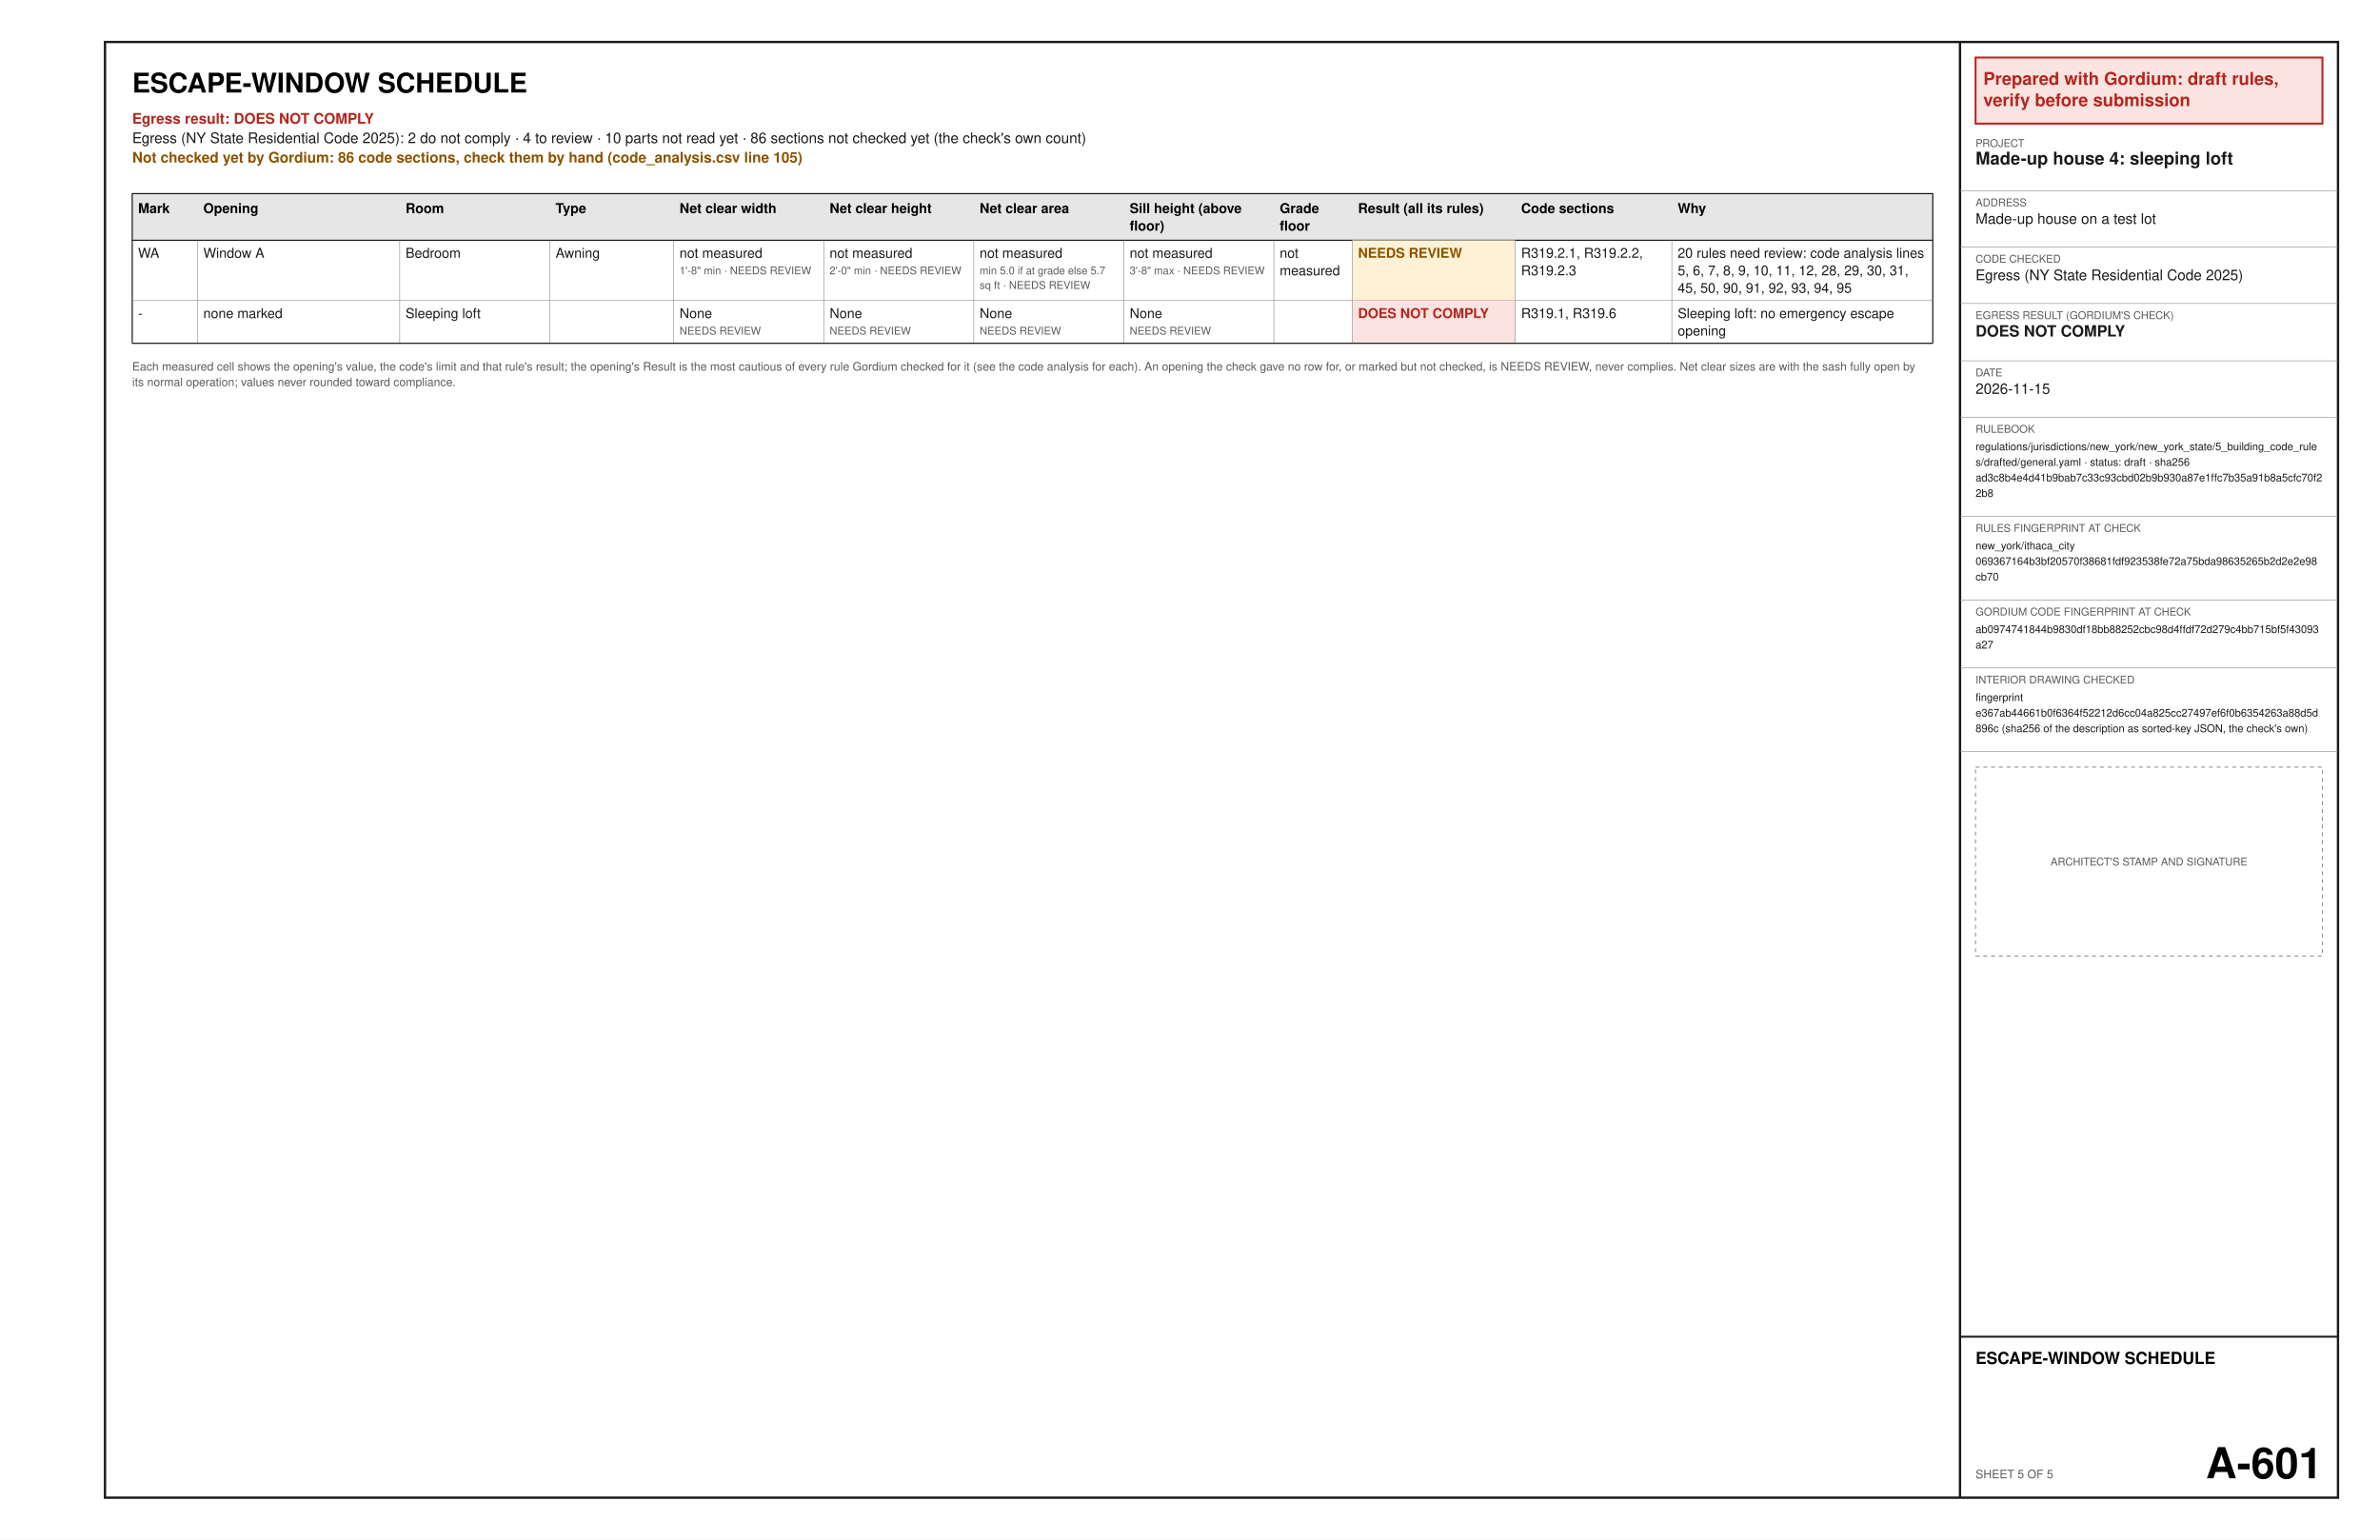
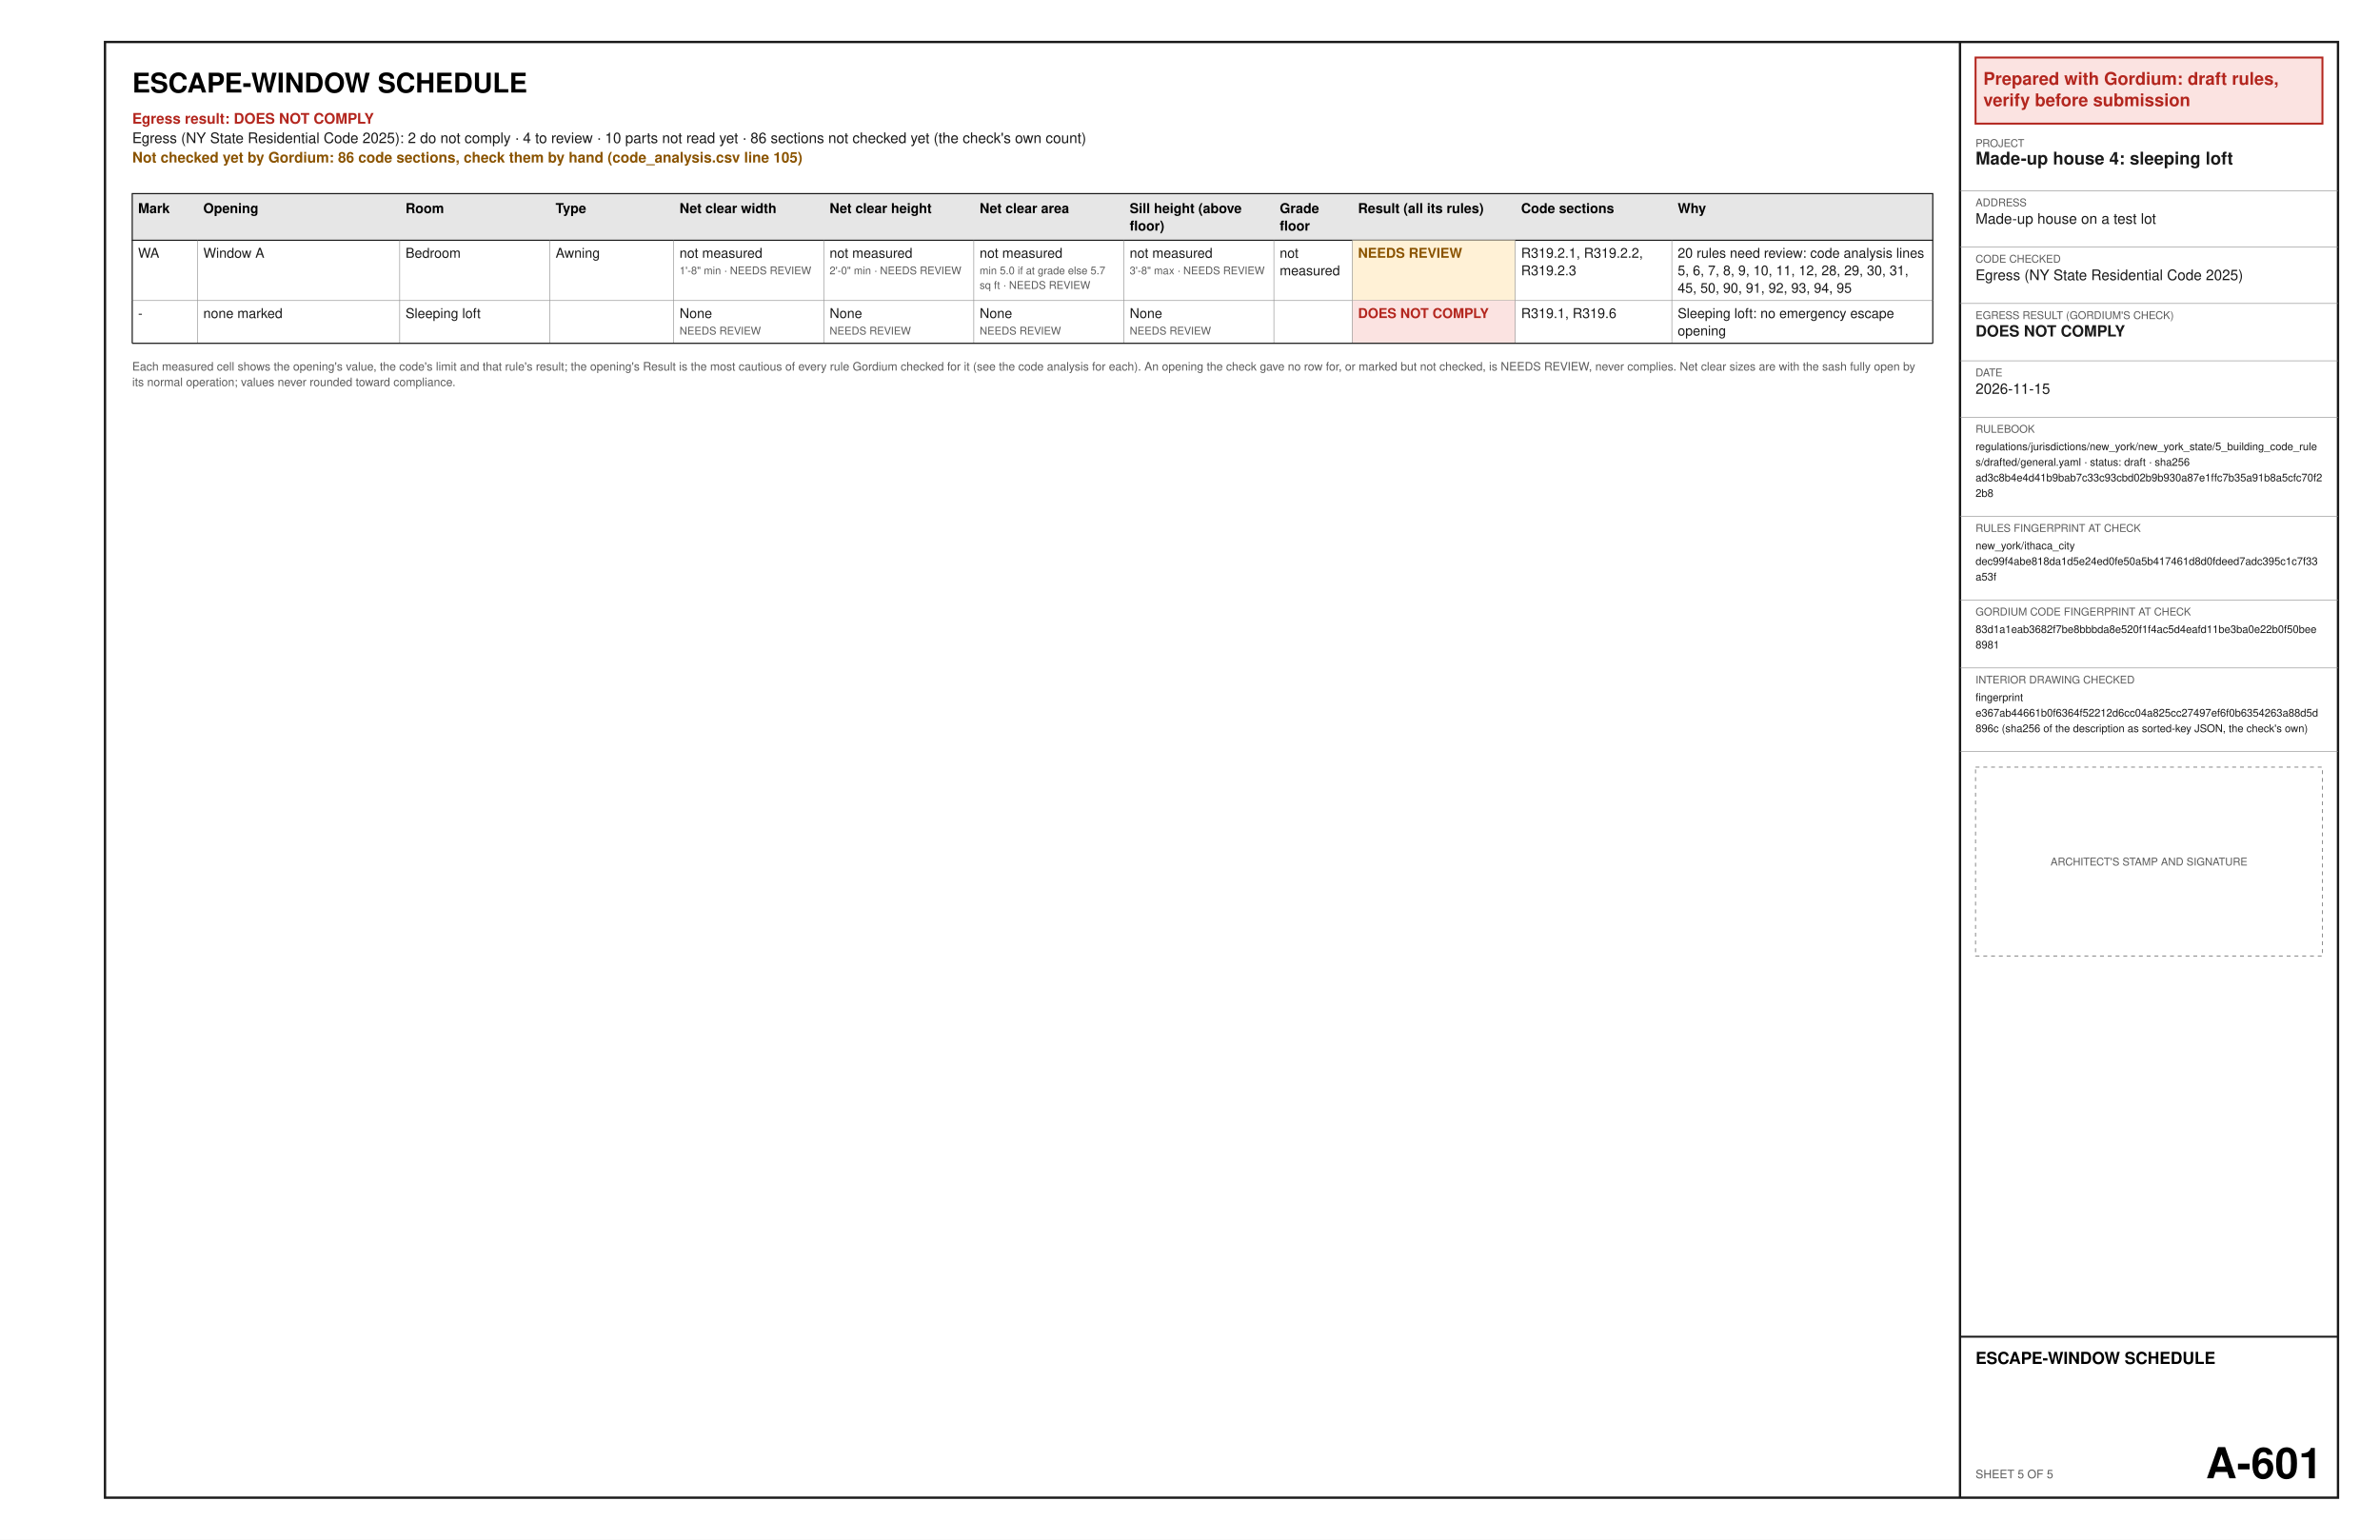
<svg xmlns="http://www.w3.org/2000/svg" width="17in" height="11in" viewBox="0 0 1224 792" font-family="Helvetica, Arial, sans-serif">
  <rect x="0" y="0" width="1224" height="792" fill="#ffffff" />
  <text x="68" y="47.6" font-size="14" font-weight="bold" text-anchor="start" fill="#000000" xml:space="preserve">ESCAPE-WINDOW SCHEDULE</text>
  <text x="68" y="63.6" font-size="7.5" font-weight="bold" text-anchor="start" fill="#b3261e" xml:space="preserve">Egress result: DOES NOT COMPLY</text>
  <text x="68" y="73.6" font-size="7.5" text-anchor="start" fill="#1a1a1a" xml:space="preserve">Egress (NY State Residential Code 2025): 2 do not comply · 4 to review · 10 parts not read yet · 86 sections not checked yet (the check's own count)</text>
  <text x="68" y="83.6" font-size="7.5" font-weight="bold" text-anchor="start" fill="#8a5300" xml:space="preserve">Not checked yet by Gordium: 86 code sections, check them by hand (code_analysis.csv line 105)</text>
  <polygon points="68,99.6 994,99.6 994,123.6 68,123.6" fill="#e6e6e6" stroke="#1a1a1a" stroke-width="0.6" />
  <text x="71" y="109.6" font-size="7" font-weight="bold" text-anchor="start" fill="#000000" xml:space="preserve">Mark</text>
  <text x="104.55" y="109.6" font-size="7" font-weight="bold" text-anchor="start" fill="#000000" xml:space="preserve">Opening</text>
  <text x="208.56" y="109.6" font-size="7" font-weight="bold" text-anchor="start" fill="#000000" xml:space="preserve">Room</text>
  <text x="285.72" y="109.6" font-size="7" font-weight="bold" text-anchor="start" fill="#000000" xml:space="preserve">Type</text>
  <text x="349.47" y="109.6" font-size="7" font-weight="bold" text-anchor="start" fill="#000000" xml:space="preserve">Net clear width</text>
  <text x="426.64" y="109.6" font-size="7" font-weight="bold" text-anchor="start" fill="#000000" xml:space="preserve">Net clear height</text>
  <text x="503.8" y="109.6" font-size="7" font-weight="bold" text-anchor="start" fill="#000000" xml:space="preserve">Net clear area</text>
  <text x="580.97" y="109.6" font-size="7" font-weight="bold" text-anchor="start" fill="#000000" xml:space="preserve">Sill height (above</text>
  <text x="580.97" y="118.6" font-size="7" font-weight="bold" text-anchor="start" fill="#000000" xml:space="preserve">floor)</text>
  <text x="658.14" y="109.6" font-size="7" font-weight="bold" text-anchor="start" fill="#000000" xml:space="preserve">Grade</text>
  <text x="658.14" y="118.6" font-size="7" font-weight="bold" text-anchor="start" fill="#000000" xml:space="preserve">floor</text>
  <text x="698.4" y="109.6" font-size="7" font-weight="bold" text-anchor="start" fill="#000000" xml:space="preserve">Result (all its rules)</text>
  <text x="782.28" y="109.6" font-size="7" font-weight="bold" text-anchor="start" fill="#000000" xml:space="preserve">Code sections</text>
  <text x="862.8" y="109.6" font-size="7" font-weight="bold" text-anchor="start" fill="#000000" xml:space="preserve">Why</text>
  <text x="71" y="132.6" font-size="7" text-anchor="start" fill="#1a1a1a" xml:space="preserve">WA</text>
  <text x="104.55" y="132.6" font-size="7" text-anchor="start" fill="#1a1a1a" xml:space="preserve">Window A</text>
  <text x="208.56" y="132.6" font-size="7" text-anchor="start" fill="#1a1a1a" xml:space="preserve">Bedroom</text>
  <text x="285.72" y="132.6" font-size="7" text-anchor="start" fill="#1a1a1a" xml:space="preserve">Awning</text>
  <text x="349.47" y="132.6" font-size="7" text-anchor="start" fill="#1a1a1a" xml:space="preserve">not measured</text>
  <text x="349.47" y="141.1" font-size="5.5" text-anchor="start" fill="#5a5a5a" xml:space="preserve">1'-8" min · NEEDS REVIEW</text>
  <text x="426.64" y="132.6" font-size="7" text-anchor="start" fill="#1a1a1a" xml:space="preserve">not measured</text>
  <text x="426.64" y="141.1" font-size="5.5" text-anchor="start" fill="#5a5a5a" xml:space="preserve">2'-0" min · NEEDS REVIEW</text>
  <text x="503.8" y="132.6" font-size="7" text-anchor="start" fill="#1a1a1a" xml:space="preserve">not measured</text>
  <text x="503.8" y="141.1" font-size="5.5" text-anchor="start" fill="#5a5a5a" xml:space="preserve">min 5.0 if at grade else 5.7</text>
  <text x="503.8" y="148.6" font-size="5.5" text-anchor="start" fill="#5a5a5a" xml:space="preserve">sq ft · NEEDS REVIEW</text>
  <text x="580.97" y="132.6" font-size="7" text-anchor="start" fill="#1a1a1a" xml:space="preserve">not measured</text>
  <text x="580.97" y="141.1" font-size="5.5" text-anchor="start" fill="#5a5a5a" xml:space="preserve">3'-8" max · NEEDS REVIEW</text>
  <text x="658.14" y="132.6" font-size="7" text-anchor="start" fill="#1a1a1a" xml:space="preserve">not</text>
  <text x="658.14" y="141.6" font-size="7" text-anchor="start" fill="#1a1a1a" xml:space="preserve">measured</text>
  <polygon points="695.4,123.6 779.28,123.6 779.28,154.6 695.4,154.6" fill="#fff1d6" />
  <text x="698.4" y="132.6" font-size="7" font-weight="bold" text-anchor="start" fill="#8a5300" xml:space="preserve">NEEDS REVIEW</text>
  <text x="782.28" y="132.6" font-size="7" text-anchor="start" fill="#1a1a1a" xml:space="preserve">R319.2.1, R319.2.2,</text>
  <text x="782.28" y="141.6" font-size="7" text-anchor="start" fill="#1a1a1a" xml:space="preserve">R319.2.3</text>
  <text x="862.8" y="132.6" font-size="7" text-anchor="start" fill="#1a1a1a" xml:space="preserve">20 rules need review: code analysis lines</text>
  <text x="862.8" y="141.6" font-size="7" text-anchor="start" fill="#1a1a1a" xml:space="preserve">5, 6, 7, 8, 9, 10, 11, 12, 28, 29, 30, 31,</text>
  <text x="862.8" y="150.6" font-size="7" text-anchor="start" fill="#1a1a1a" xml:space="preserve">45, 50, 90, 91, 92, 93, 94, 95</text>
  <line x1="68" y1="154.6" x2="994" y2="154.6" stroke="#8c8c8c" stroke-width="0.3" />
  <line x1="101.55" y1="123.6" x2="101.55" y2="154.6" stroke="#8c8c8c" stroke-width="0.3" />
  <line x1="205.56" y1="123.6" x2="205.56" y2="154.6" stroke="#8c8c8c" stroke-width="0.3" />
  <line x1="282.72" y1="123.6" x2="282.72" y2="154.6" stroke="#8c8c8c" stroke-width="0.3" />
  <line x1="346.47" y1="123.6" x2="346.47" y2="154.6" stroke="#8c8c8c" stroke-width="0.3" />
  <line x1="423.64" y1="123.6" x2="423.64" y2="154.6" stroke="#8c8c8c" stroke-width="0.3" />
  <line x1="500.8" y1="123.6" x2="500.8" y2="154.6" stroke="#8c8c8c" stroke-width="0.3" />
  <line x1="577.97" y1="123.6" x2="577.97" y2="154.6" stroke="#8c8c8c" stroke-width="0.3" />
  <line x1="655.14" y1="123.6" x2="655.14" y2="154.6" stroke="#8c8c8c" stroke-width="0.3" />
  <line x1="695.4" y1="123.6" x2="695.4" y2="154.6" stroke="#8c8c8c" stroke-width="0.3" />
  <line x1="779.28" y1="123.6" x2="779.28" y2="154.6" stroke="#8c8c8c" stroke-width="0.3" />
  <line x1="859.8" y1="123.6" x2="859.8" y2="154.6" stroke="#8c8c8c" stroke-width="0.3" />
  <line x1="68" y1="123.6" x2="68" y2="154.6" stroke="#1a1a1a" stroke-width="0.6" />
  <line x1="994" y1="123.6" x2="994" y2="154.6" stroke="#1a1a1a" stroke-width="0.6" />
  <text x="71" y="163.6" font-size="7" text-anchor="start" fill="#1a1a1a" xml:space="preserve">-</text>
  <text x="104.55" y="163.6" font-size="7" text-anchor="start" fill="#1a1a1a" xml:space="preserve">none marked</text>
  <text x="208.56" y="163.6" font-size="7" text-anchor="start" fill="#1a1a1a" xml:space="preserve">Sleeping loft</text>
  <text x="285.72" y="163.6" font-size="7" text-anchor="start" fill="#1a1a1a" xml:space="preserve" />
  <text x="349.47" y="163.6" font-size="7" text-anchor="start" fill="#1a1a1a" xml:space="preserve">None</text>
  <text x="349.47" y="172.1" font-size="5.5" text-anchor="start" fill="#5a5a5a" xml:space="preserve">NEEDS REVIEW</text>
  <text x="426.64" y="163.6" font-size="7" text-anchor="start" fill="#1a1a1a" xml:space="preserve">None</text>
  <text x="426.64" y="172.1" font-size="5.5" text-anchor="start" fill="#5a5a5a" xml:space="preserve">NEEDS REVIEW</text>
  <text x="503.8" y="163.6" font-size="7" text-anchor="start" fill="#1a1a1a" xml:space="preserve">None</text>
  <text x="503.8" y="172.1" font-size="5.5" text-anchor="start" fill="#5a5a5a" xml:space="preserve">NEEDS REVIEW</text>
  <text x="580.97" y="163.6" font-size="7" text-anchor="start" fill="#1a1a1a" xml:space="preserve">None</text>
  <text x="580.97" y="172.1" font-size="5.5" text-anchor="start" fill="#5a5a5a" xml:space="preserve">NEEDS REVIEW</text>
  <text x="658.14" y="163.6" font-size="7" text-anchor="start" fill="#1a1a1a" xml:space="preserve" />
  <polygon points="695.4,154.6 779.28,154.6 779.28,176.6 695.4,176.6" fill="#fbe3e1" />
  <text x="698.4" y="163.6" font-size="7" font-weight="bold" text-anchor="start" fill="#b3261e" xml:space="preserve">DOES NOT COMPLY</text>
  <text x="782.28" y="163.6" font-size="7" text-anchor="start" fill="#1a1a1a" xml:space="preserve">R319.1, R319.6</text>
  <text x="862.8" y="163.6" font-size="7" text-anchor="start" fill="#1a1a1a" xml:space="preserve">Sleeping loft: no emergency escape</text>
  <text x="862.8" y="172.6" font-size="7" text-anchor="start" fill="#1a1a1a" xml:space="preserve">opening</text>
  <line x1="68" y1="176.6" x2="994" y2="176.6" stroke="#8c8c8c" stroke-width="0.3" />
  <line x1="101.55" y1="154.6" x2="101.55" y2="176.6" stroke="#8c8c8c" stroke-width="0.3" />
  <line x1="205.56" y1="154.6" x2="205.56" y2="176.6" stroke="#8c8c8c" stroke-width="0.3" />
  <line x1="282.72" y1="154.6" x2="282.72" y2="176.6" stroke="#8c8c8c" stroke-width="0.3" />
  <line x1="346.47" y1="154.6" x2="346.47" y2="176.6" stroke="#8c8c8c" stroke-width="0.3" />
  <line x1="423.64" y1="154.6" x2="423.64" y2="176.6" stroke="#8c8c8c" stroke-width="0.3" />
  <line x1="500.8" y1="154.6" x2="500.8" y2="176.6" stroke="#8c8c8c" stroke-width="0.3" />
  <line x1="577.97" y1="154.6" x2="577.97" y2="176.6" stroke="#8c8c8c" stroke-width="0.3" />
  <line x1="655.14" y1="154.6" x2="655.14" y2="176.6" stroke="#8c8c8c" stroke-width="0.3" />
  <line x1="695.4" y1="154.6" x2="695.4" y2="176.6" stroke="#8c8c8c" stroke-width="0.3" />
  <line x1="779.28" y1="154.6" x2="779.28" y2="176.6" stroke="#8c8c8c" stroke-width="0.3" />
  <line x1="859.8" y1="154.6" x2="859.8" y2="176.6" stroke="#8c8c8c" stroke-width="0.3" />
  <line x1="68" y1="154.6" x2="68" y2="176.6" stroke="#1a1a1a" stroke-width="0.6" />
  <line x1="994" y1="154.6" x2="994" y2="176.6" stroke="#1a1a1a" stroke-width="0.6" />
  <line x1="68" y1="176.6" x2="994" y2="176.6" stroke="#1a1a1a" stroke-width="0.6" />
  <text x="68" y="190.6" font-size="6" text-anchor="start" fill="#5a5a5a" xml:space="preserve">Each measured cell shows the opening's value, the code's limit and that rule's result; the opening's Result is the most cautious of every rule Gordium checked for it (see the code analysis for each). An opening the check gave no row for, or marked but not checked, is NEEDS REVIEW, never complies. Net clear sizes are with the sash fully open by</text>
  <text x="68" y="198.6" font-size="6" text-anchor="start" fill="#5a5a5a" xml:space="preserve">its normal operation; values never rounded toward compliance.</text>
  <polygon points="54,21.6 1202.4,21.6 1202.4,770.4 54,770.4" fill="none" stroke="#1a1a1a" stroke-width="1.2" />
  <line x1="1008" y1="21.6" x2="1008" y2="770.4" stroke="#1a1a1a" stroke-width="1.2" />
  <polygon points="1016,29.6 1194.4,29.6 1194.4,63.6 1016,63.6" fill="#fbe3e1" stroke="#b3261e" stroke-width="1" />
  <text x="1020" y="43.6" font-size="9" font-weight="bold" text-anchor="start" fill="#b3261e" xml:space="preserve">Prepared with Gordium: draft rules,</text>
  <text x="1020" y="54.6" font-size="9" font-weight="bold" text-anchor="start" fill="#b3261e" xml:space="preserve">verify before submission</text>
  <text x="1016" y="75.6" font-size="5.5" text-anchor="start" fill="#5a5a5a" xml:space="preserve">PROJECT</text>
  <text x="1016" y="84.6" font-size="9" font-weight="bold" text-anchor="start" fill="#1a1a1a" xml:space="preserve">Made-up house 4: sleeping loft</text>
  <line x1="1008" y1="98.1" x2="1202.4" y2="98.1" stroke="#8c8c8c" stroke-width="0.3" />
  <text x="1016" y="106.1" font-size="5.5" text-anchor="start" fill="#5a5a5a" xml:space="preserve">ADDRESS</text>
  <text x="1016" y="115.1" font-size="7.5" text-anchor="start" fill="#1a1a1a" xml:space="preserve">Made-up house on a test lot</text>
  <line x1="1008" y1="127.1" x2="1202.4" y2="127.1" stroke="#8c8c8c" stroke-width="0.3" />
  <text x="1016" y="135.1" font-size="5.5" text-anchor="start" fill="#5a5a5a" xml:space="preserve">CODE CHECKED</text>
  <text x="1016" y="144.1" font-size="7.5" text-anchor="start" fill="#1a1a1a" xml:space="preserve">Egress (NY State Residential Code 2025)</text>
  <line x1="1008" y1="156.1" x2="1202.4" y2="156.1" stroke="#8c8c8c" stroke-width="0.3" />
  <text x="1016" y="164.1" font-size="5.5" text-anchor="start" fill="#5a5a5a" xml:space="preserve">EGRESS RESULT (GORDIUM'S CHECK)</text>
  <text x="1016" y="173.1" font-size="8" font-weight="bold" text-anchor="start" fill="#1a1a1a" xml:space="preserve">DOES NOT COMPLY</text>
  <line x1="1008" y1="185.6" x2="1202.4" y2="185.6" stroke="#8c8c8c" stroke-width="0.3" />
  <text x="1016" y="193.6" font-size="5.5" text-anchor="start" fill="#5a5a5a" xml:space="preserve">DATE</text>
  <text x="1016" y="202.6" font-size="7.5" text-anchor="start" fill="#1a1a1a" xml:space="preserve">2026-11-15</text>
  <line x1="1008" y1="214.6" x2="1202.4" y2="214.6" stroke="#8c8c8c" stroke-width="0.3" />
  <text x="1016" y="222.6" font-size="5.5" text-anchor="start" fill="#5a5a5a" xml:space="preserve">RULEBOOK</text>
  <text x="1016" y="231.6" font-size="5.5" text-anchor="start" fill="#1a1a1a" xml:space="preserve">regulations/jurisdictions/new_york/new_york_state/5_building_code_rule</text>
  <text x="1016" y="239.6" font-size="5.5" text-anchor="start" fill="#1a1a1a" xml:space="preserve">s/drafted/general.yaml · status: draft · sha256</text>
  <text x="1016" y="247.6" font-size="5.5" text-anchor="start" fill="#1a1a1a" xml:space="preserve">ad3c8b4e4d41b9bab7c33c93cbd02b9b930a87e1ffc7b35a91b8a5cfc70f2</text>
  <text x="1016" y="255.6" font-size="5.5" text-anchor="start" fill="#1a1a1a" xml:space="preserve">2b8</text>
  <line x1="1008" y1="265.6" x2="1202.4" y2="265.6" stroke="#8c8c8c" stroke-width="0.3" />
  <text x="1016" y="273.6" font-size="5.5" text-anchor="start" fill="#5a5a5a" xml:space="preserve">RULES FINGERPRINT AT CHECK</text>
  <text x="1016" y="282.6" font-size="5.5" text-anchor="start" fill="#1a1a1a" xml:space="preserve">new_york/ithaca_city</text>
-   <text x="1016" y="290.6" font-size="5.5" text-anchor="start" fill="#1a1a1a" xml:space="preserve">069367164b3bf20570f38681fdf923538fe72a75bda98635265b2d2e2e98</text>
-   <text x="1016" y="298.6" font-size="5.5" text-anchor="start" fill="#1a1a1a" xml:space="preserve">cb70</text>
+   <text x="1016" y="290.6" font-size="5.5" text-anchor="start" fill="#1a1a1a" xml:space="preserve">dec99f4abe818da1d5e24ed0fe50a5b417461d8d0fdeed7adc395c1c7f33</text>
+   <text x="1016" y="298.6" font-size="5.5" text-anchor="start" fill="#1a1a1a" xml:space="preserve">a53f</text>
  <line x1="1008" y1="308.6" x2="1202.4" y2="308.6" stroke="#8c8c8c" stroke-width="0.3" />
  <text x="1016" y="316.6" font-size="5.5" text-anchor="start" fill="#5a5a5a" xml:space="preserve">GORDIUM CODE FINGERPRINT AT CHECK</text>
-   <text x="1016" y="325.6" font-size="5.5" text-anchor="start" fill="#1a1a1a" xml:space="preserve">ab0974741844b9830df18bb88252cbc98d4ffdf72d279c4bb715bf5f43093</text>
-   <text x="1016" y="333.6" font-size="5.5" text-anchor="start" fill="#1a1a1a" xml:space="preserve">a27</text>
+   <text x="1016" y="325.6" font-size="5.5" text-anchor="start" fill="#1a1a1a" xml:space="preserve">83d1a1eab3682f7be8bbbda8e520f1f4ac5d4eafd11be3ba0e22b0f50bee</text>
+   <text x="1016" y="333.6" font-size="5.5" text-anchor="start" fill="#1a1a1a" xml:space="preserve">8981</text>
  <line x1="1008" y1="343.6" x2="1202.4" y2="343.6" stroke="#8c8c8c" stroke-width="0.3" />
  <text x="1016" y="351.6" font-size="5.5" text-anchor="start" fill="#5a5a5a" xml:space="preserve">INTERIOR DRAWING CHECKED</text>
  <text x="1016" y="360.6" font-size="5.5" text-anchor="start" fill="#1a1a1a" xml:space="preserve">fingerprint</text>
  <text x="1016" y="368.6" font-size="5.5" text-anchor="start" fill="#1a1a1a" xml:space="preserve">e367ab44661b0f6364f52212d6cc04a825cc27497ef6f0b6354263a88d5d</text>
  <text x="1016" y="376.6" font-size="5.5" text-anchor="start" fill="#1a1a1a" xml:space="preserve">896c (sha256 of the description as sorted-key JSON, the check's own)</text>
  <line x1="1008" y1="386.6" x2="1202.4" y2="386.6" stroke="#8c8c8c" stroke-width="0.3" />
  <polygon points="1016,394.6 1194.4,394.6 1194.4,491.8 1016,491.8" fill="none" stroke="#8c8c8c" stroke-width="0.5" stroke-dasharray="2 2" />
  <text x="1105.2" y="445.2" font-size="5.5" text-anchor="middle" fill="#5a5a5a" xml:space="preserve">ARCHITECT'S STAMP AND SIGNATURE</text>
  <line x1="1008" y1="687.6" x2="1202.4" y2="687.6" stroke="#1a1a1a" stroke-width="1" />
  <text x="1016" y="701.6" font-size="8.5" font-weight="bold" text-anchor="start" fill="#000000" xml:space="preserve">ESCAPE-WINDOW SCHEDULE</text>
  <text x="1016" y="760.4" font-size="6" text-anchor="start" fill="#5a5a5a" xml:space="preserve">SHEET 5 OF 5</text>
  <text x="1194.4" y="760.4" font-size="22" font-weight="bold" text-anchor="end" fill="#000000" xml:space="preserve">A-601</text>
</svg>
